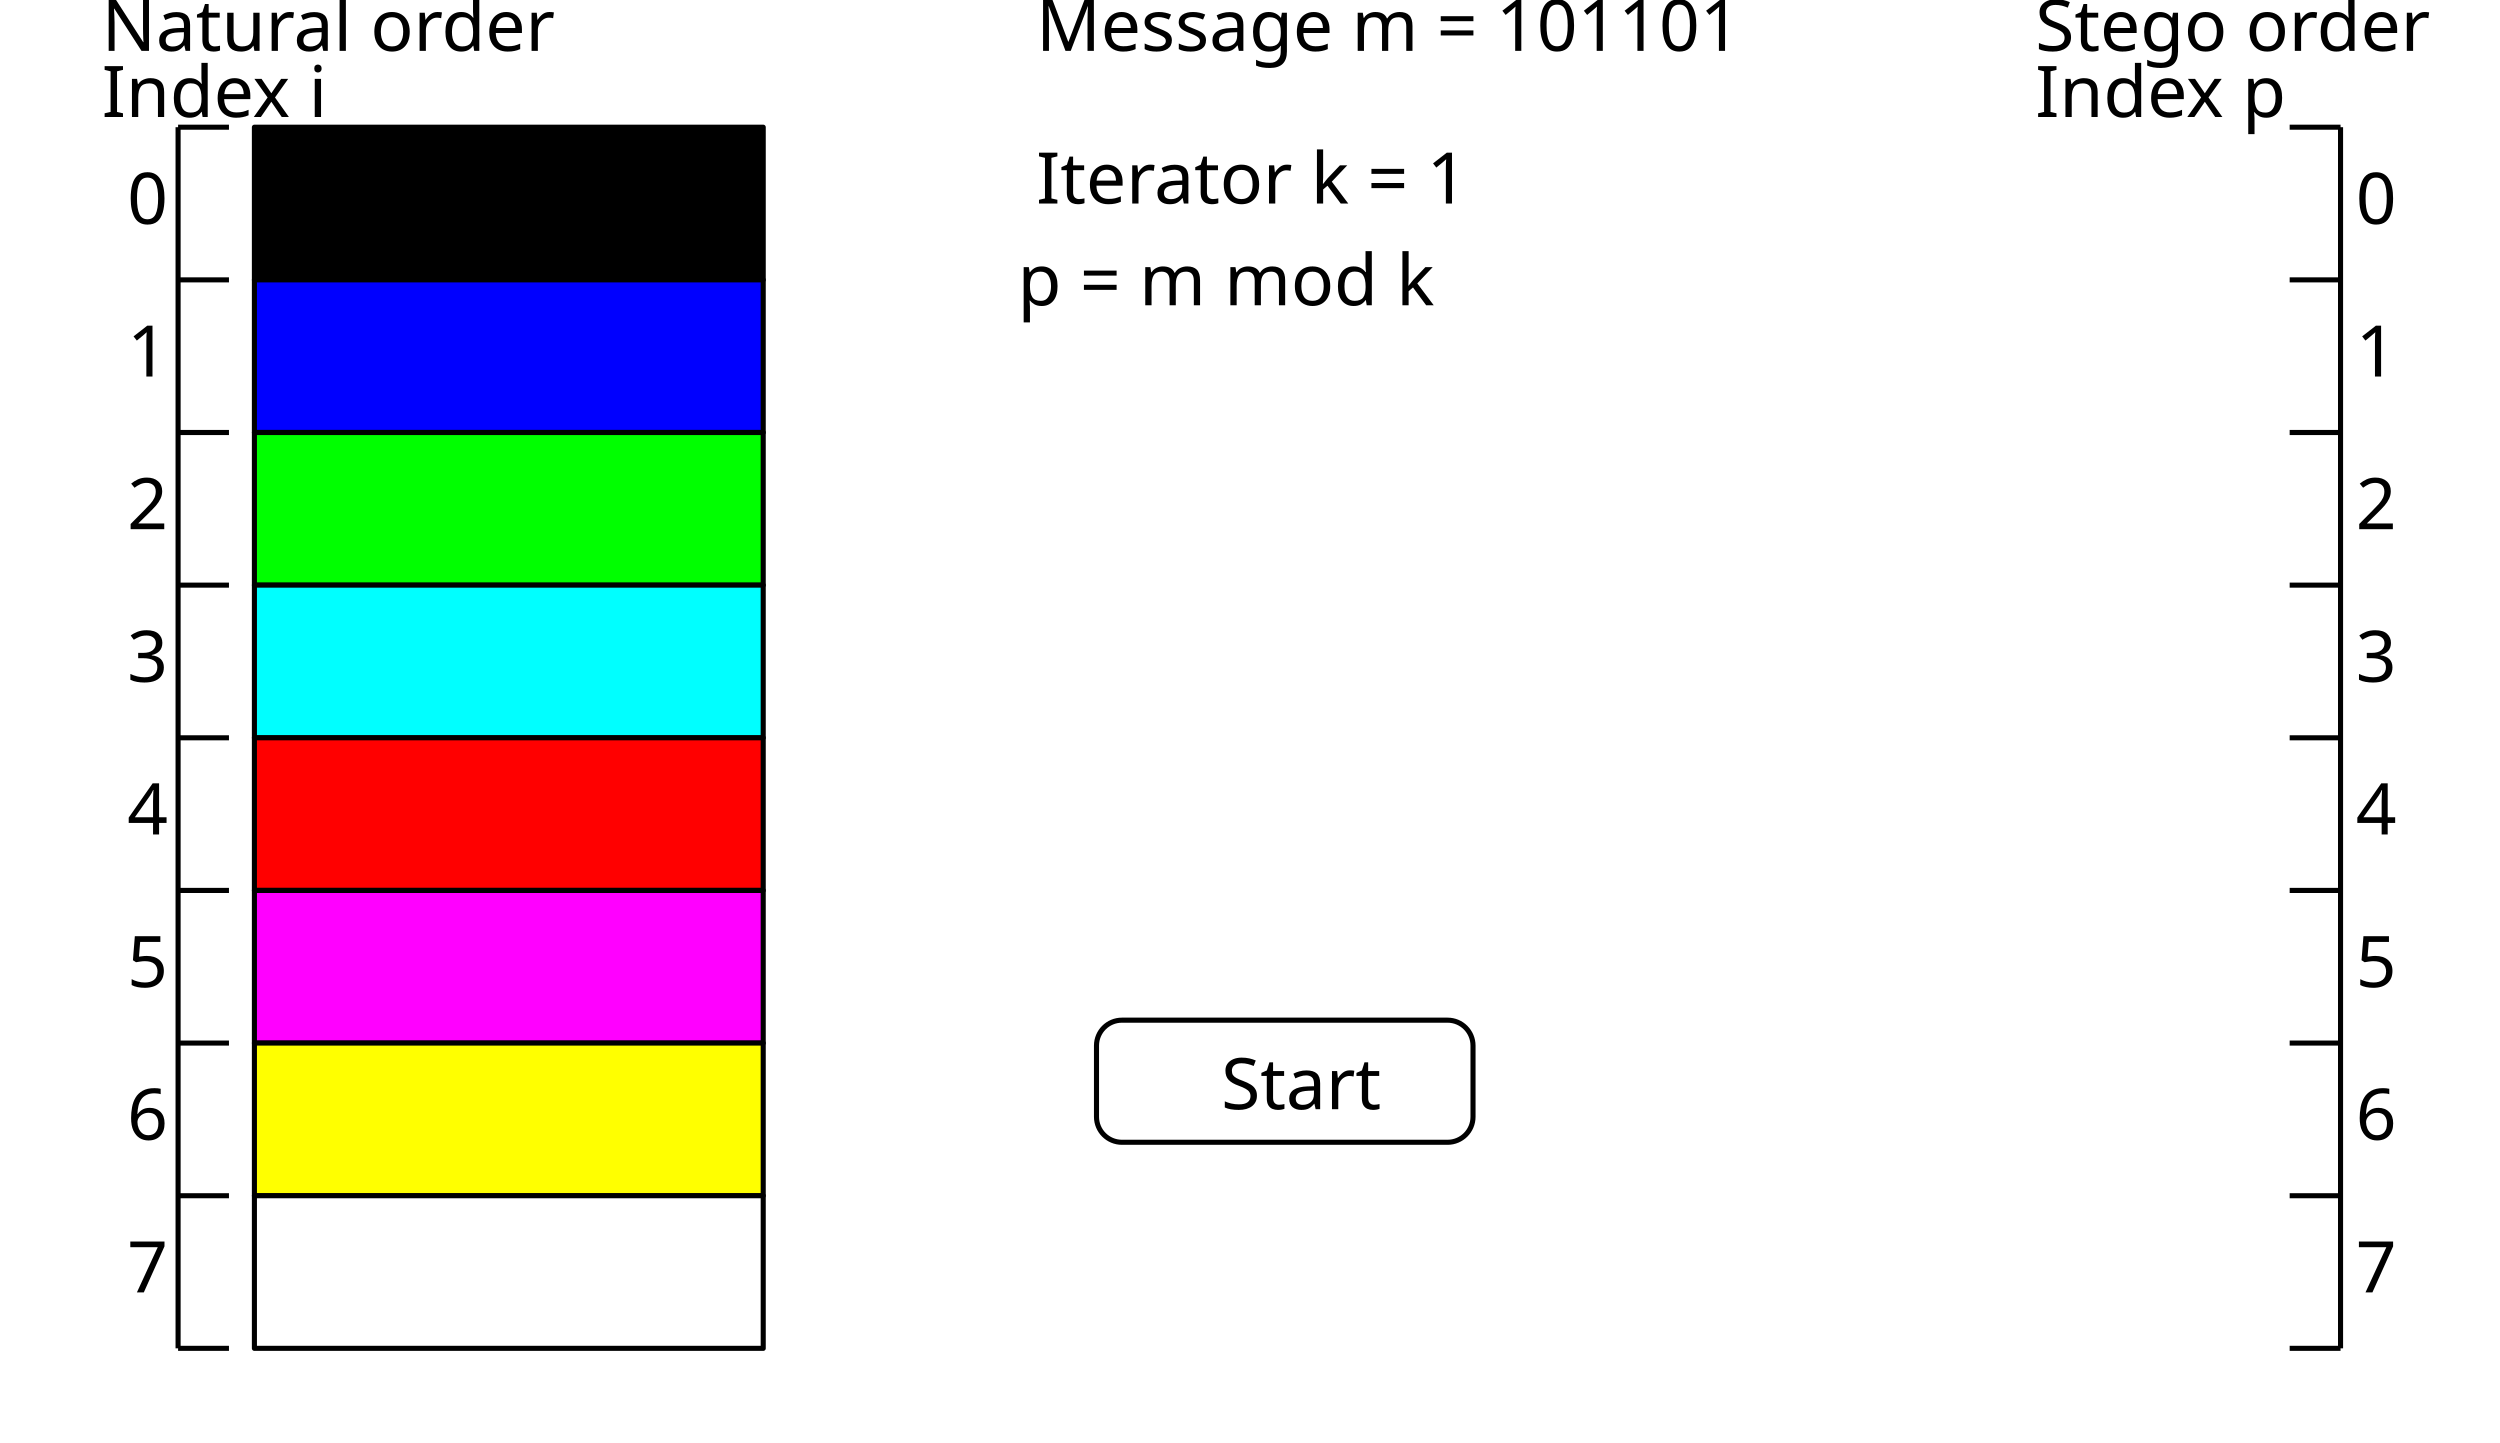
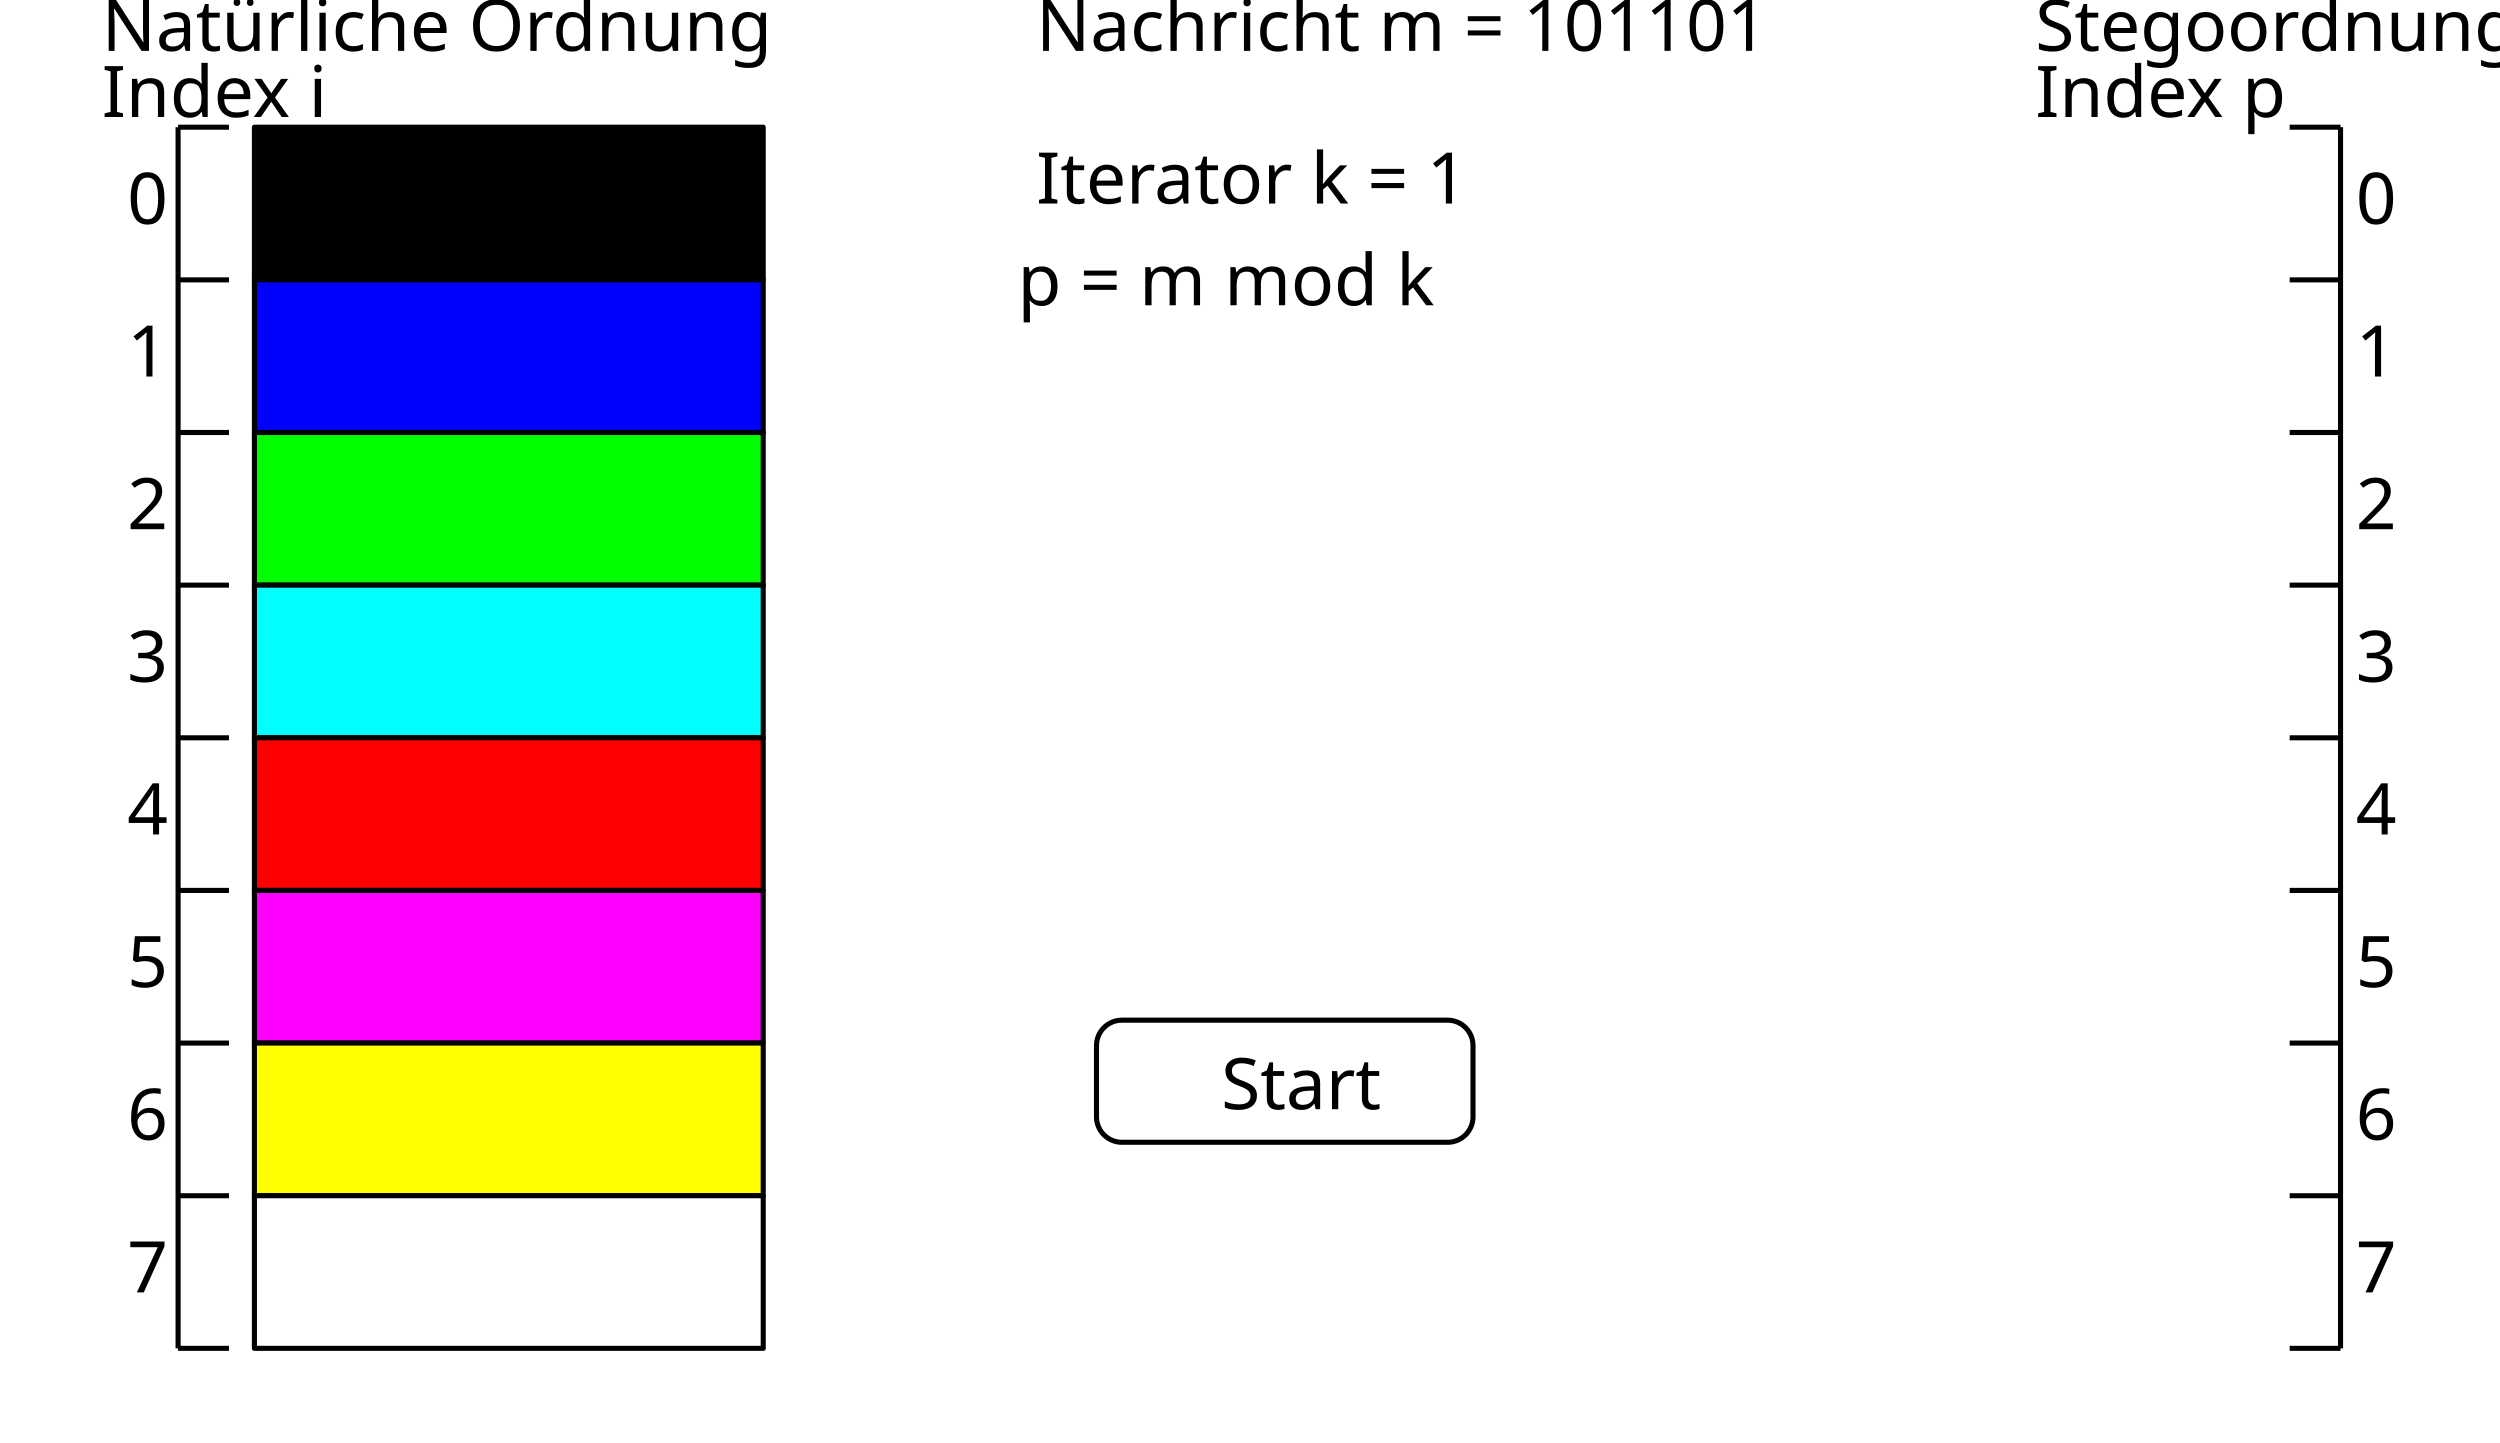
<svg xmlns="http://www.w3.org/2000/svg" xmlns:xlink="http://www.w3.org/1999/xlink" width="130mm" height="75mm" id="svg2">
  <defs id="defs4">
    <svg width="30" height="30" id="bit">
      <rect y="10" x="0.1" width="19.9" height="19.9" fill="white" stroke="black" />
      <polygon fill="white" stroke="black" points="0.1 10, 10 0.1, 29.9 0.1, 20 10" />
      <polygon fill="white" stroke="black" points="29.9 0.1, 29.9 20, 20 29.9, 20 10" />
    </svg>
    <svg width="30" height="30" id="zero">
      <use xlink:href="#bit" x="0" y="0" />
      <text x="5" y="25" fill="black" style="font-size:18px;">
        0
        </text>
    </svg>
    <svg width="30" height="30" id="one">
      <use xlink:href="#bit" x="0" y="0" />
      <text x="5" y="25" fill="black" style="font-size:18px;">
        1
        </text>
    </svg>
  </defs>
  <g style="fill:none;fill-rule:evenodd;stroke:none;stroke-width:1px;stroke-linecap:butt;stroke-linejoin:round;stroke-opacity:1;font-family:'sans';" id="g2383 " transform="scale(1)">
    <rect x="0" y="0" width="800" height="600" fill="white" />
    <text x="20" y="10" fill="black" font-size="14" font-family="sans">
- Natural order
+ Natürliche Ordnung
</text>
    <text x="20" y="23" fill="black" font-size="14" font-family="sans">
Index i
</text>
    <svg x="25" y="24" height="242" width="20">
      <path d="M 10 1 l 0 240 M 10 1 l 10 0 m 0 30 l -10 0 m 0 30 l 10 0 m 0 30 l -10 0 m 0 30 l 10 0 m 0 30 l -10 0 m 0 30 l 10 0 m 0 30 l -10 0 m 0 30 l 10 0" stroke="black" />
      <text x="0" y="20" fill="black" font-size="14">
0
</text>
      <text x="0" y="50" fill="black" font-size="14">
1
</text>
      <text x="0" y="80" fill="black" font-size="14">
2
</text>
      <text x="0" y="110" fill="black" font-size="14">
3
</text>
      <text x="0" y="140" fill="black" font-size="14">
4
</text>
      <text x="0" y="170" fill="black" font-size="14">
5
</text>
      <text x="0" y="200" fill="black" font-size="14">
6
</text>
      <text x="0" y="230" fill="black" font-size="14">
7
</text>
    </svg>
    <text x="400" y="10" fill="black" font-size="14">
- Stego order
+ Stegoordnung
</text>
    <text x="400" y="23" fill="black" font-size="14">
Index p
</text>
    <svg x="450" y="24" height="242" width="25">
      <path d="M 10 1 l 0 240 M 0 1 l 10 0 m 0 30 l -10 0 m 0 30 l 10 0 m 0 30 l -10 0 m 0 30 l 10 0 m 0 30 l -10 0 m 0 30 l 10 0 m 0 30 l -10 0 m 0 30 l 10 0" stroke="black" />
      <text x="13" y="20" fill="black" font-size="14">
0
</text>
      <text x="13" y="50" fill="black" font-size="14">
1
</text>
      <text x="13" y="80" fill="black" font-size="14">
2
</text>
      <text x="13" y="110" fill="black" font-size="14">
3
</text>
      <text x="13" y="140" fill="black" font-size="14">
4
</text>
      <text x="13" y="170" fill="black" font-size="14">
5
</text>
      <text x="13" y="200" fill="black" font-size="14">
6
</text>
      <text x="13" y="230" fill="black" font-size="14">
7
</text>
    </svg>
    <rect x="50" y="25" height="30" width="100" stroke="black" fill="#000000">
      <animate attributeName="x" from="50" to="50" begin="start.click" dur="0" fill="freeze" />
      <animate attributeName="y" from="25" to="25" begin="start.click" dur="0" fill="freeze" />
      <animate attributeName="x" from="50" to="200" dur="2" begin="blue02.end+3" fill="freeze" id="black01" />
      <animate attributeName="y" from="25" to="115" dur="2" begin="blue02.end+3" fill="freeze" />
      <animate attributeName="x" from="200" to="340" dur="2" begin="black01.end+2" fill="freeze" id="black02" />
      <animate attributeName="y" from="115" to="25" dur="2" begin="black01.end+2" fill="freeze" />
    </rect>
    <rect x="50" y="55" height="30" width="100" stroke="black" fill="#0000FF">
      <animate attributeName="x" from="50" to="50" begin="start.click" dur="0" fill="freeze" />
      <animate attributeName="y" from="55" to="55" begin="start.click" dur="0" fill="freeze" />
      <animate attributeName="x" from="50" to="200" dur="2" begin="green02.end+3" fill="freeze" id="blue01" />
      <animate attributeName="y" from="55" to="115" dur="2" begin="green02.end+3" fill="freeze" />
      <animate attributeName="x" from="200" to="340" dur="2" begin="blue01.end+2" fill="freeze" id="blue02" />
      <animate attributeName="y" from="115" to="25" dur="2" begin="blue01.end+2" fill="freeze" />
      <animate attributeName="y" from="25" to="55" dur="2" begin="black01.end+2" fill="freeze" />
    </rect>
    <rect x="50" y="85" height="30" width="100" stroke="black" fill="#00FF00">
      <animate attributeName="x" from="50" to="50" begin="start.click" dur="0" fill="freeze" />
      <animate attributeName="y" from="85" to="85" begin="start.click" dur="0" fill="freeze" />
      <animate attributeName="x" from="50" to="200" dur="2" begin="cyan02.end+3" fill="freeze" id="green01" />
      <animate attributeName="y" from="85" to="115" dur="2" begin="cyan02.end+3" fill="freeze" />
      <animate attributeName="x" from="200" to="340" dur="2" begin="green01.end+2" fill="freeze" id="green02" />
      <animate attributeName="y" from="115" to="25" dur="2" begin="green01.end+2" fill="freeze" />
      <animate attributeName="y" from="25" to="55" dur="2" begin="blue01.end+2" fill="freeze" />
      <animate attributeName="y" from="55" to="85" dur="2" begin="black01.end+2" fill="freeze" />
    </rect>
    <rect x="50" y="115" height="30" width="100" stroke="black" fill="#00FFFF">
      <animate attributeName="x" from="50" to="50" begin="start.click" dur="0" fill="freeze" />
      <animate attributeName="y" from="115" to="115" begin="start.click" dur="0" fill="freeze" />
      <animate attributeName="x" from="50" to="200" dur="2" begin="red02.end+3" fill="freeze" id="cyan01" />
      <animate attributeName="y" from="115" to="115" dur="2" begin="red02.end+3" fill="freeze" />
      <animate attributeName="x" from="200" to="340" dur="2" begin="cyan01.end+2" fill="freeze" id="cyan02" />
      <animate attributeName="y" from="115" to="55" dur="2" begin="cyan01.end+2" fill="freeze" />
      <animate attributeName="y" from="55" to="85" dur="2" begin="green01.end+2" fill="freeze" />
      <animate attributeName="y" from="85" to="115" dur="2" begin="blue01.end+2" fill="freeze" />
      <animate attributeName="y" from="115" to="145" dur="2" begin="black01.end+2" fill="freeze" />
    </rect>
    <rect x="50" y="145" height="30" width="100" stroke="black" fill="#FF0000">
      <animate attributeName="x" from="50" to="50" begin="start.click" dur="0" fill="freeze" />
      <animate attributeName="y" from="145" to="145" begin="start.click" dur="0" fill="freeze" />
      <animate attributeName="x" from="50" to="200" dur="2" begin="pink02.end+3" fill="freeze" id="red01" />
      <animate attributeName="y" from="145" to="115" dur="2" begin="pink02.end+3" fill="freeze" />
      <animate attributeName="x" from="200" to="340" dur="2" begin="red01.end+2" fill="freeze" id="red02" />
      <animate attributeName="y" from="115" to="115" dur="2" begin="red01.end+2" fill="freeze" />
      <animate attributeName="y" from="115" to="145" dur="2" begin="cyan01.end+2" fill="freeze" />
      <animate attributeName="y" from="145" to="175" dur="2" begin="green01.end+2" fill="freeze" />
      <animate attributeName="y" from="175" to="205" dur="2" begin="blue01.end+2" fill="freeze" />
      <animate attributeName="y" from="205" to="235" dur="2" begin="black01.end+2" fill="freeze" />
    </rect>
    <rect x="50" y="175" height="30" width="100" stroke="black" fill="#FF00FF">
      <animate attributeName="x" from="50" to="50" begin="start.click" dur="0" fill="freeze" />
      <animate attributeName="y" from="175" to="175" begin="start.click" dur="0" fill="freeze" />
      <animate attributeName="x" from="50" to="200" dur="2" begin="yellow02.end+3" fill="freeze" id="pink01" />
      <animate attributeName="y" from="175" to="115" dur="2" begin="yellow02.end+3" fill="freeze" />
      <animate attributeName="x" from="200" to="340" dur="2" begin="pink01.end+2" fill="freeze" id="pink02" />
      <animate attributeName="y" from="115" to="55" dur="2" begin="pink01.end+2" fill="freeze" />
      <animate attributeName="y" from="55" to="85" dur="2" begin="cyan01.end+2" fill="freeze" />
      <animate attributeName="y" from="85" to="115" dur="2" begin="green01.end+2" fill="freeze" />
      <animate attributeName="y" from="115" to="145" dur="2" begin="blue01.end+2" fill="freeze" />
      <animate attributeName="y" from="145" to="175" dur="2" begin="black01.end+2" fill="freeze" />
    </rect>
    <rect x="50" y="205" height="30" width="100" stroke="black" fill="#FFFF00">
      <animate attributeName="x" from="50" to="50" begin="start.click" dur="0" fill="freeze" />
      <animate attributeName="y" from="205" to="205" begin="start.click" dur="0" fill="freeze" />
      <animate attributeName="x" from="50" to="200" dur="2" begin="white02.end+3" fill="freeze" id="yellow01" />
      <animate attributeName="y" from="205" to="115" dur="2" begin="white02.end+3" fill="freeze" />
      <animate attributeName="x" from="200" to="340" dur="2" begin="yellow01.end+2" fill="freeze" id="yellow02" />
      <animate attributeName="y" from="115" to="55" dur="2" begin="yellow01.end+2" fill="freeze" />
      <animate attributeName="y" from="55" to="85" dur="2" begin="pink01.end+2" fill="freeze" />
      <animate attributeName="y" from="85" to="115" dur="2" begin="cyan01.end+2" fill="freeze" />
      <animate attributeName="y" from="115" to="145" dur="2" begin="green01.end+2" fill="freeze" />
      <animate attributeName="y" from="145" to="175" dur="2" begin="blue01.end+2" fill="freeze" />
      <animate attributeName="y" from="175" to="205" dur="2" begin="black01.end+2" fill="freeze" />
    </rect>
    <rect x="50" y="235" height="30" width="100" stroke="black" fill="#FFFFFF">
      <animate attributeName="x" from="50" to="50" begin="start.click" dur="0" fill="freeze" />
      <animate attributeName="y" from="235" to="235" begin="start.click" dur="0" fill="freeze" />
      <animate attributeName="x" from="50" to="200" dur="2" begin="start.click" fill="freeze" id="white01" />
      <animate attributeName="y" from="235" to="115" dur="2" begin="start.click" fill="freeze" />
      <animate attributeName="x" from="200" to="340" dur="2" begin="white01.end+2" fill="freeze" id="white02" />
      <animate attributeName="y" from="115" to="25" dur="2" begin="white01.end+2" fill="freeze" />
      <animate attributeName="y" from="25" to="55" dur="2" begin="green01.end+2" fill="freeze" />
      <animate attributeName="y" from="55" to="85" dur="2" begin="blue01.end+2" fill="freeze" />
      <animate attributeName="y" from="85" to="115" dur="2" begin="black01.end+2" fill="freeze" />
    </rect>
    <text x="200" y="10" fill="black" font-size="14">
      <animate attributeName="opacity" from="1" to="1" begin="start.click" dur="0" fill="freeze" />
      <animate attributeName="opacity" from="0" to="0" dur="0" begin="yellow02.end+2" fill="freeze" />
- Message m = 101101
+ Nachricht m = 101101
</text>
    <text x="200" y="10" fill="black" font-size="14" opacity="0">
      <animate attributeName="opacity" from="1" to="1" dur="0" begin="yellow02.end+2" fill="freeze" />
      <animate attributeName="opacity" from="0" to="0" dur="0" begin="pink02.end+2" fill="freeze" />
- Message m = 10110
+ Nachricht m = 10110
</text>
    <text x="200" y="10" fill="black" font-size="14" opacity="0">
      <animate attributeName="opacity" from="1" to="1" dur="0" begin="pink02.end+2" fill="freeze" />
      <animate attributeName="opacity" from="0" to="0" dur="0" begin="red02.end+2" fill="freeze" />
- Message m = 111
+ Nachricht m = 111
</text>
    <text x="200" y="10" fill="black" font-size="14" opacity="0">
      <animate attributeName="opacity" from="1" to="1" dur="0" begin="red02.end+2" fill="freeze" />
      <animate attributeName="opacity" from="0" to="0" dur="0" begin="cyan02.end+2" fill="freeze" />
- Message m = 1
+ Nachricht m = 1
</text>
    <text x="200" y="10" fill="black" font-size="14" opacity="0">
      <animate attributeName="opacity" from="0" to="0" begin="start.click" dur="0" fill="freeze" />
      <animate attributeName="opacity" from="1" to="1" dur="0" begin="cyan02.end+2" fill="freeze" />
- Message m = 0
+ Nachricht m = 0
</text>
    <text x="200" y="40" fill="black" font-size="14">
      <animate attributeName="opacity" from="1" to="1" begin="start.click" dur="0" fill="freeze" />
      <animate attributeName="opacity" from="0" to="0" dur="0.1" begin="white02.end+2" fill="freeze" />
Iterator k = 1
</text>
    <text x="200" y="40" fill="black" font-size="14" opacity="0">
      <animate attributeName="opacity" from="1" to="1" dur="0" begin="white02.end+2" fill="freeze" />
      <animate attributeName="opacity" from="0" to="0" dur="0" begin="yellow02.end+2" fill="freeze" />
Iterator k = 2
</text>
    <text x="200" y="40" fill="black" font-size="14" opacity="0">
      <animate attributeName="opacity" from="1" to="1" dur="0" begin="yellow02.end+2" fill="freeze" />
      <animate attributeName="opacity" from="0" to="0" dur="0" begin="pink02.end+2" fill="freeze" />
Iterator k = 3
</text>
    <text x="200" y="40" fill="black" font-size="14" opacity="0">
      <animate attributeName="opacity" from="1" to="1" dur="0" begin="pink02.end+2" fill="freeze" />
      <animate attributeName="opacity" from="0" to="0" dur="0" begin="red02.end+2" fill="freeze" />
Iterator k = 4
</text>
    <text x="200" y="40" fill="black" font-size="14" opacity="0">
      <animate attributeName="opacity" from="1" to="1" dur="0" begin="red02.end+2" fill="freeze" />
      <animate attributeName="opacity" from="0" to="0" dur="0" begin="cyan02.end+2" fill="freeze" />
Iterator k = 5
</text>
    <text x="200" y="40" fill="black" font-size="14" opacity="0">
      <animate attributeName="opacity" from="1" to="1" dur="0" begin="cyan02.end+2" fill="freeze" />
      <animate attributeName="opacity" from="0" to="0" dur="0" begin="green02.end+2" fill="freeze" />
Iterator k = 6
</text>
    <text x="200" y="40" fill="black" font-size="14" opacity="0">
      <animate attributeName="opacity" from="1" to="1" dur="0" begin="green02.end+2" fill="freeze" />
      <animate attributeName="opacity" from="0" to="0" dur="0" begin="blue02.end+2" fill="freeze" />
Iterator k = 7
</text>
    <text x="200" y="40" fill="black" font-size="14" opacity="0">
      <animate attributeName="opacity" from="0" to="0" begin="start.click" dur="0" fill="freeze" />
      <animate attributeName="opacity" from="1" to="1" dur="0" begin="blue02.end+2" fill="freeze" />
Iterator k = 8
</text>
    <text x="200" y="60" fill="black" font-size="14">
p = m mod k
</text>
    <text x="208" y="80" fill="black" font-size="14" opacity="0">
      <set attributeName="opacity" to="1" dur="4" begin="white01.end" />
= 0
</text>
    <text x="208" y="80" fill="black" font-size="14" opacity="0">
      <set attributeName="opacity" to="1" dur="4" begin="yellow01.end" />
= 1
</text>
    <text x="208" y="80" fill="black" font-size="14" opacity="0">
      <set attributeName="opacity" to="1" dur="4" begin="pink01.end" />
= 1
</text>
    <text x="208" y="80" fill="black" font-size="14" opacity="0">
      <set attributeName="opacity" to="1" dur="4" begin="red01.end" />
= 3
</text>
    <text x="208" y="80" fill="black" font-size="14" opacity="0">
      <set attributeName="opacity" to="1" dur="4" begin="cyan01.end" />
= 1
</text>
    <text x="208" y="80" fill="black" font-size="14" opacity="0">
      <set attributeName="opacity" to="1" dur="4" begin="green01.end" />
= 0
</text>
    <text x="208" y="80" fill="black" font-size="14" opacity="0">
      <set attributeName="opacity" to="1" dur="4" begin="blue01.end" />
= 0
</text>
    <text x="208" y="80" fill="black" font-size="14" opacity="0">
      <set attributeName="opacity" to="1" dur="4" begin="black01.end" />
= 0
</text>
    <svg x="200" y="110" width="120" height="25">
      <text x="0" y="20" fill="black" font-size="14" opacity="0">
        <set attributeName="opacity" to="1" dur="2" begin="white02.end" />
m = m / 1 = 101101
</text>
      <text x="0" y="20" fill="black" font-size="14" opacity="0">
        <set attributeName="opacity" to="1" dur="2" begin="yellow02.end" />
m = m / 2 = 10110
</text>
      <text x="0" y="20" fill="black" font-size="14" opacity="0">
        <set attributeName="opacity" to="1" dur="2" begin="pink02.end" />
m = m / 3 = 111
</text>
      <text x="0" y="20" fill="black" font-size="14" opacity="0">
        <set attributeName="opacity" to="1" dur="2" begin="red02.end" />
m = m / 4 = 1
</text>
      <text x="0" y="20" fill="black" font-size="14" opacity="0">
        <set attributeName="opacity" to="1" dur="2" begin="cyan02.end" />
m = m / 5 = 0
</text>
      <text x="0" y="20" fill="black" font-size="14" opacity="0">
        <set attributeName="opacity" to="1" dur="2" begin="green02.end" />
m = m / 6 = 0
</text>
      <text x="0" y="20" fill="black" font-size="14" opacity="0">
        <set attributeName="opacity" to="1" dur="2" begin="blue02.end" />
m = m / 7 = 0
</text>
    </svg>
    <svg height="25" width="75" x="215" y="200" id="start">
      <set attributeName="x" to="-100" begin="start.click" />
      <set attributeName="x" to="215" begin="black02.end" />
      <rect height="24" width="74" x="0.5" y="0.5" rx="5" ry="5" stroke="black" fill="white" />
      <text fill="black" x="25" y="18" style="font-size:14px;">
Start
</text>
    </svg>
  </g>
</svg>
